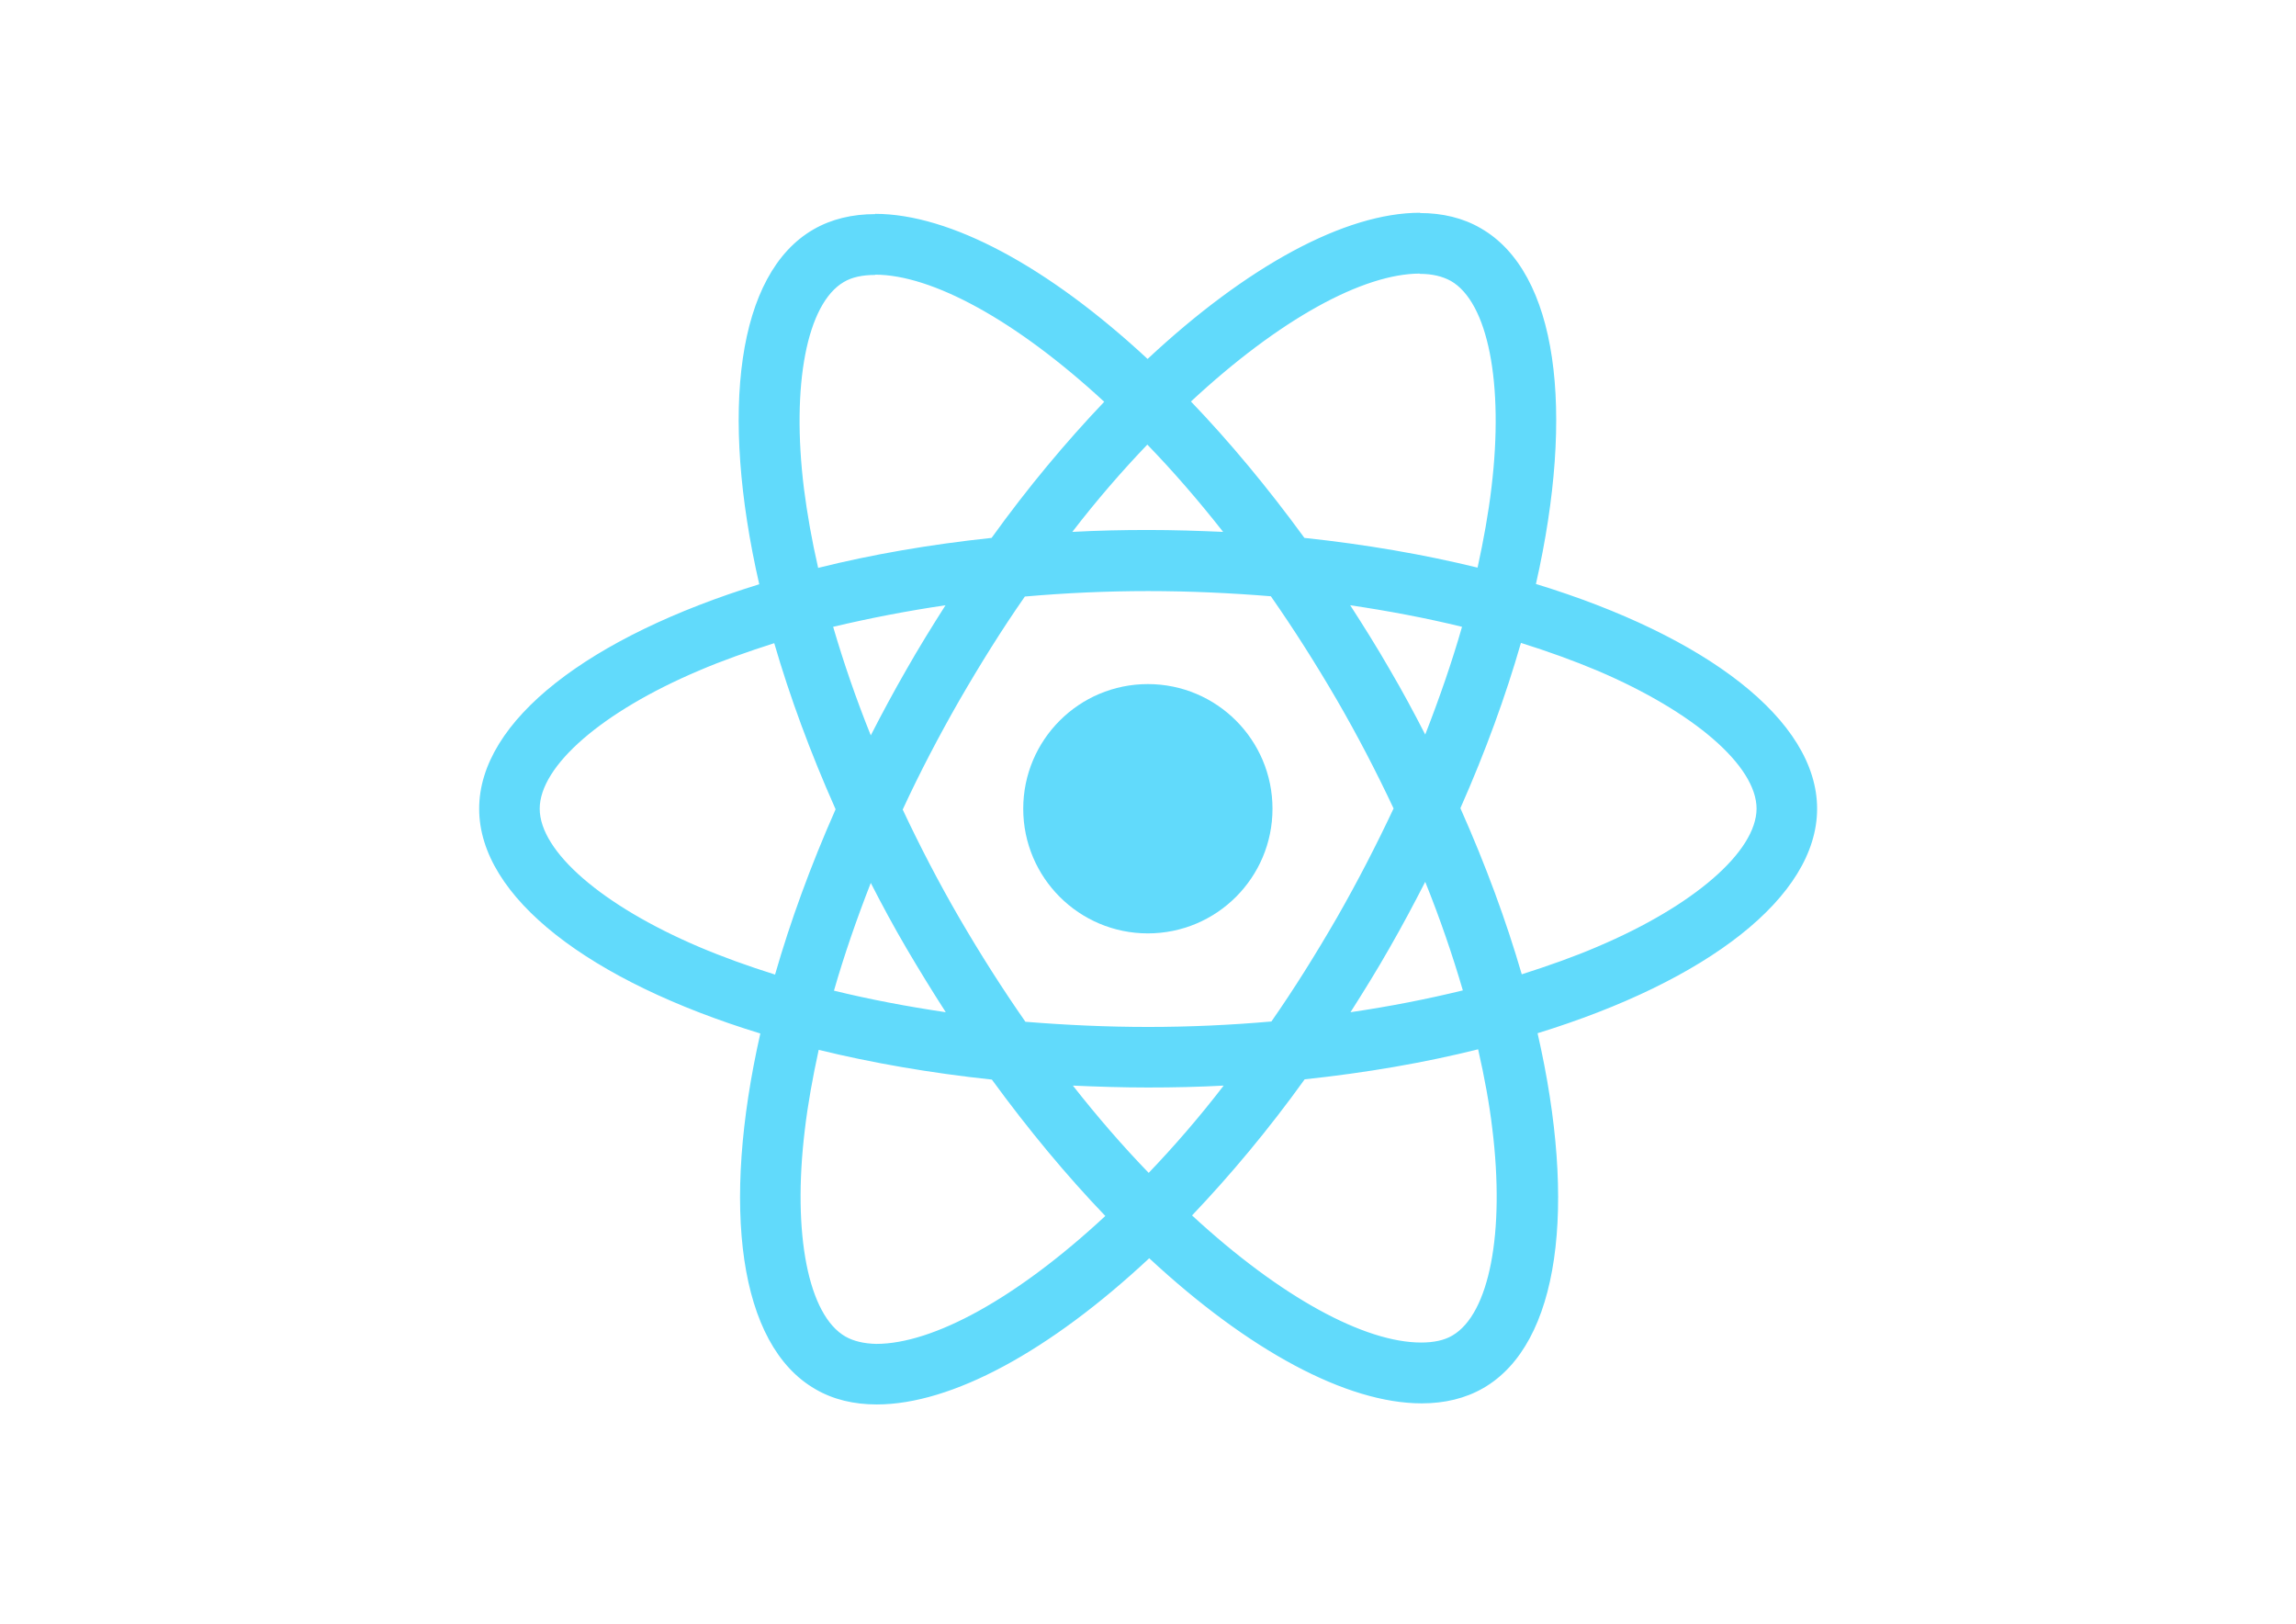
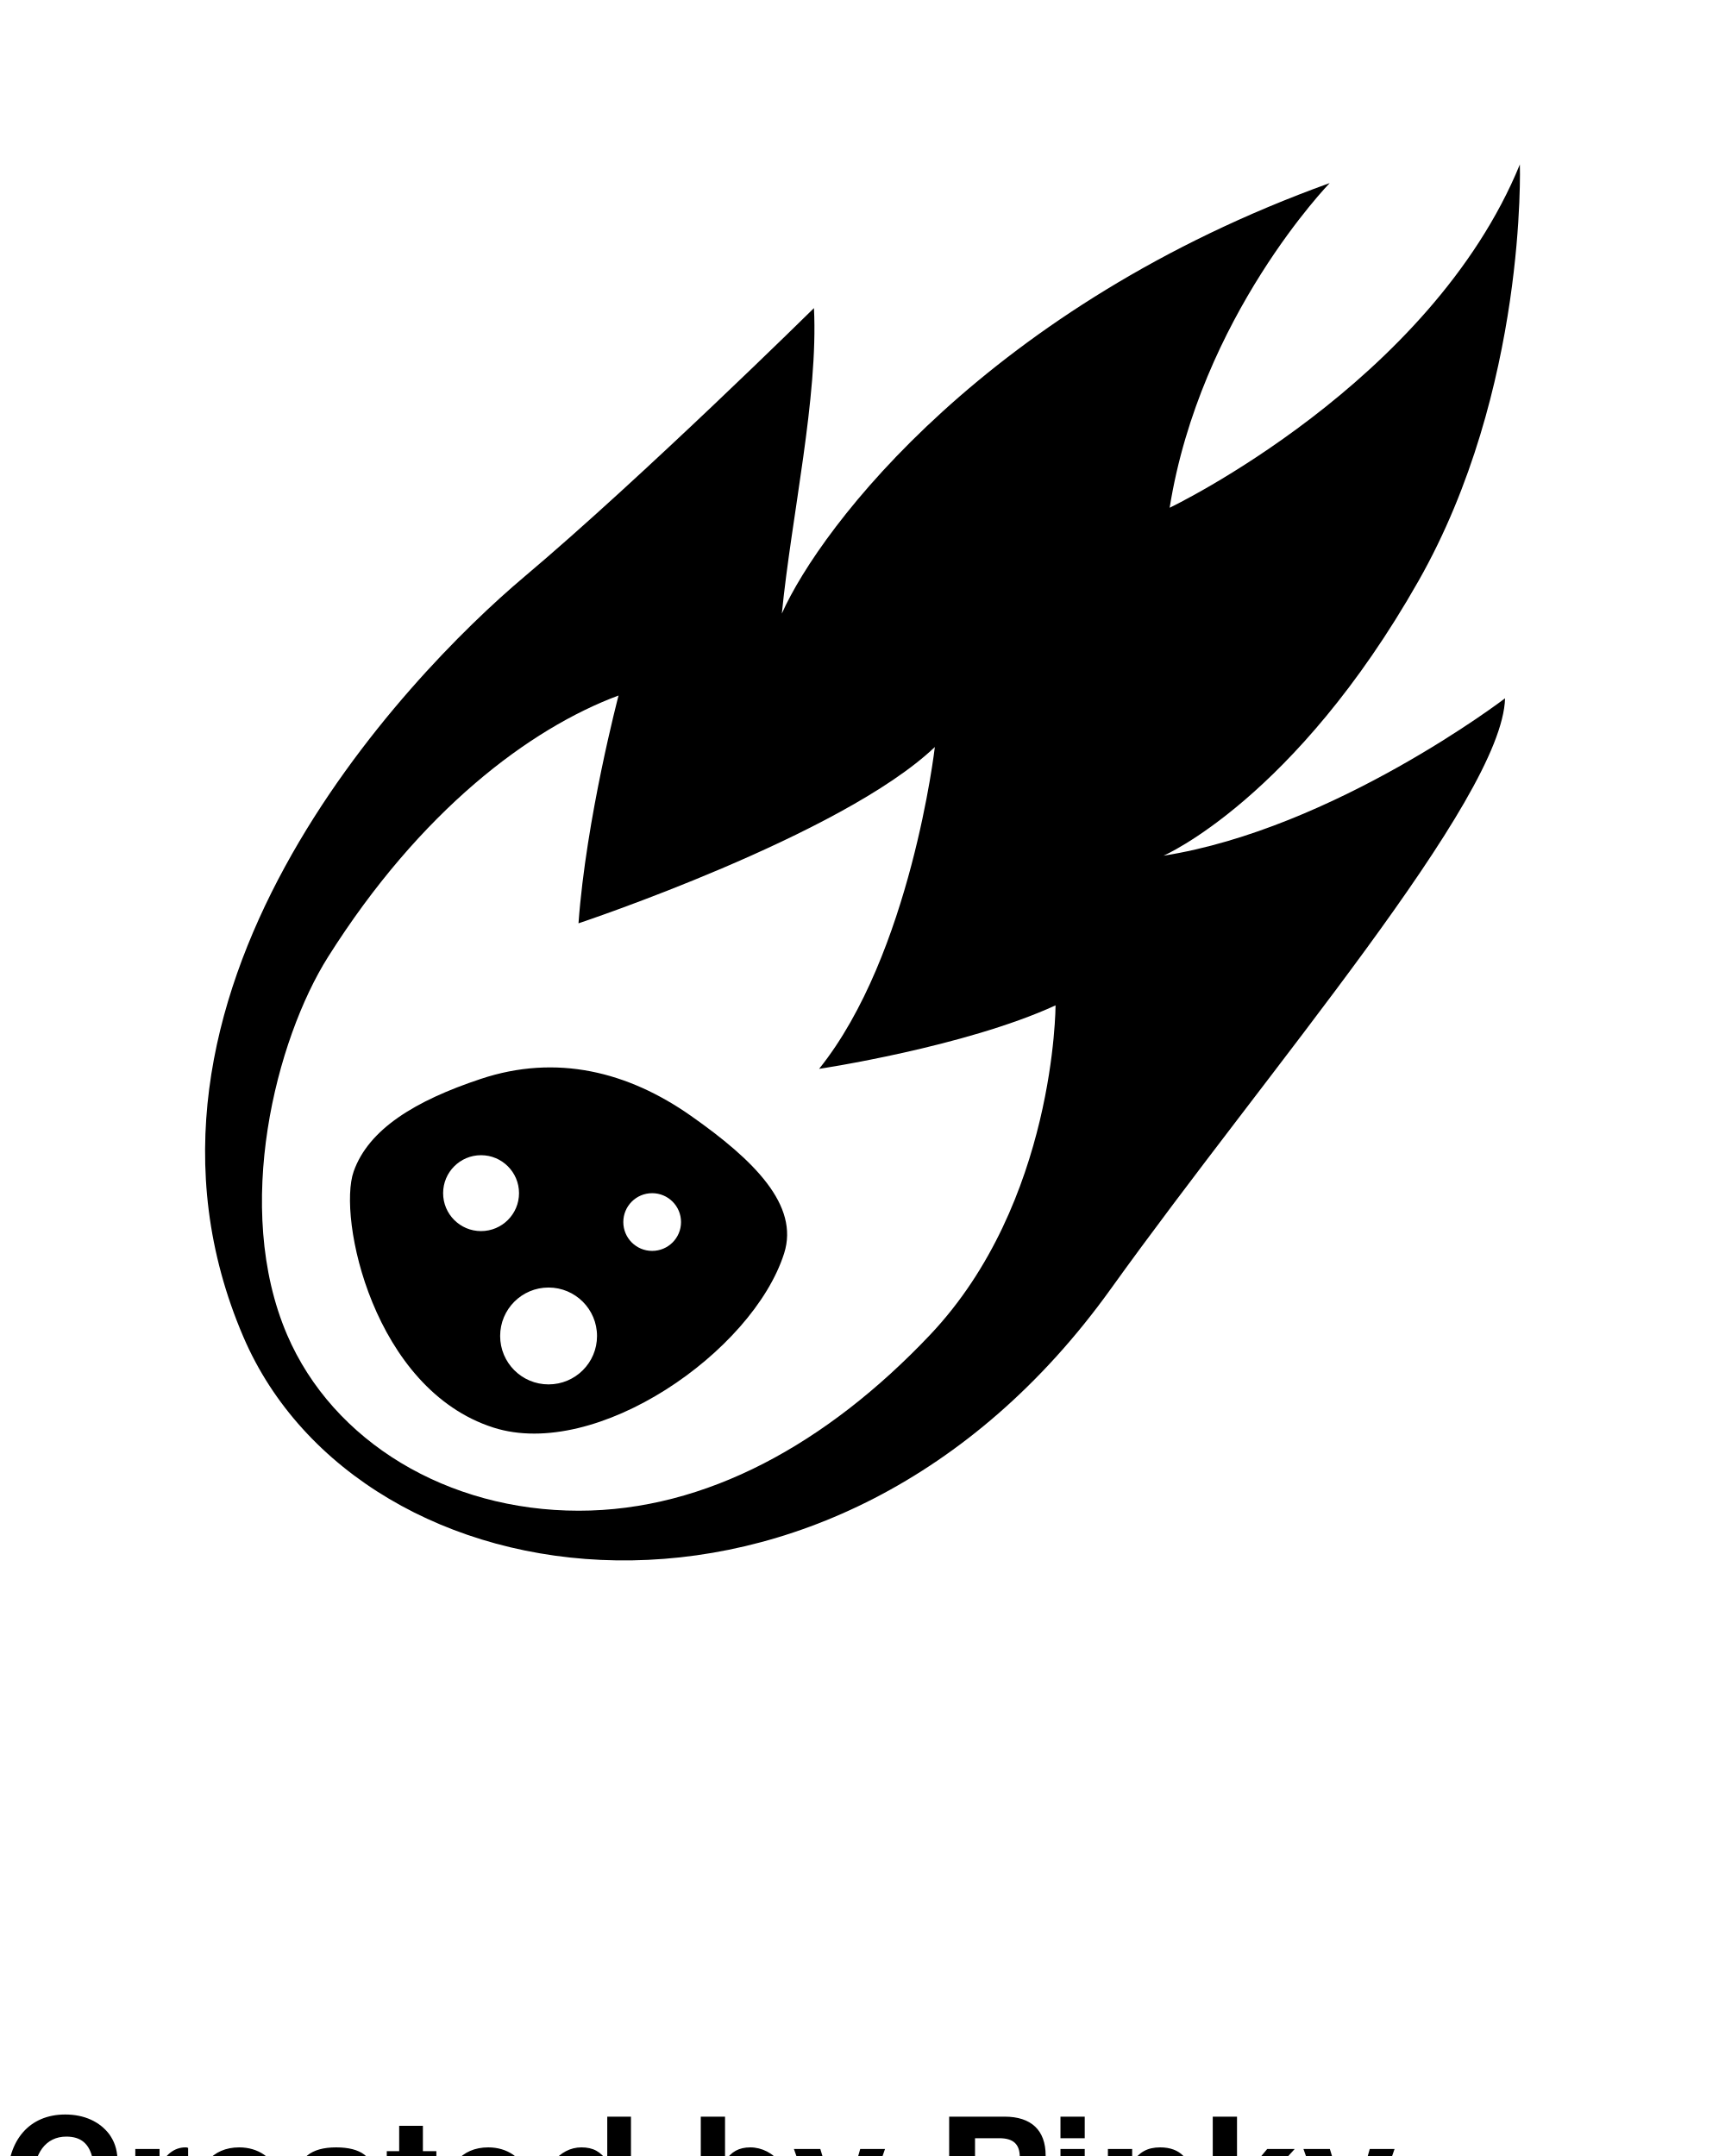
- <svg xmlns="http://www.w3.org/2000/svg" viewBox="0 0 841.9 595.3">
-   <g fill="#61DAFB">
-     <path d="M666.3 296.5c0-32.5-40.7-63.3-103.1-82.4 14.4-63.6 8-114.2-20.2-130.4-6.5-3.8-14.1-5.6-22.4-5.6v22.3c4.6 0 8.3.9 11.4 2.6 13.6 7.8 19.5 37.5 14.9 75.7-1.1 9.4-2.9 19.3-5.1 29.4-19.6-4.8-41-8.5-63.5-10.9-13.5-18.5-27.5-35.3-41.6-50 32.6-30.3 63.2-46.9 84-46.9V78c-27.5 0-63.5 19.6-99.9 53.6-36.4-33.8-72.4-53.2-99.9-53.2v22.3c20.7 0 51.4 16.5 84 46.6-14 14.7-28 31.4-41.3 49.9-22.6 2.4-44 6.1-63.6 11-2.3-10-4-19.7-5.2-29-4.7-38.2 1.1-67.9 14.6-75.8 3-1.8 6.9-2.6 11.5-2.6V78.5c-8.4 0-16 1.8-22.6 5.6-28.1 16.2-34.4 66.7-19.9 130.1-62.2 19.2-102.7 49.9-102.7 82.3 0 32.5 40.7 63.3 103.1 82.4-14.4 63.6-8 114.2 20.2 130.4 6.5 3.8 14.1 5.6 22.5 5.6 27.5 0 63.5-19.6 99.9-53.6 36.4 33.8 72.4 53.2 99.9 53.2 8.4 0 16-1.8 22.6-5.6 28.1-16.2 34.4-66.7 19.9-130.1 62-19.1 102.5-49.9 102.5-82.3zm-130.2-66.7c-3.7 12.9-8.3 26.2-13.5 39.5-4.1-8-8.4-16-13.1-24-4.6-8-9.5-15.8-14.4-23.4 14.2 2.1 27.9 4.7 41 7.9zm-45.8 106.5c-7.8 13.5-15.8 26.3-24.1 38.2-14.9 1.3-30 2-45.2 2-15.1 0-30.2-.7-45-1.9-8.3-11.9-16.4-24.6-24.2-38-7.6-13.1-14.5-26.4-20.8-39.8 6.2-13.4 13.2-26.8 20.7-39.9 7.8-13.5 15.8-26.3 24.1-38.2 14.9-1.3 30-2 45.2-2 15.1 0 30.2.7 45 1.9 8.3 11.9 16.4 24.6 24.2 38 7.6 13.1 14.5 26.4 20.8 39.8-6.3 13.4-13.2 26.8-20.7 39.9zm32.3-13c5.4 13.4 10 26.8 13.8 39.8-13.1 3.2-26.9 5.9-41.2 8 4.9-7.7 9.8-15.6 14.4-23.7 4.6-8 8.9-16.1 13-24.1zM421.2 430c-9.3-9.6-18.6-20.3-27.8-32 9 .4 18.2.7 27.5.7 9.4 0 18.7-.2 27.8-.7-9 11.7-18.3 22.4-27.5 32zm-74.4-58.9c-14.2-2.1-27.9-4.7-41-7.9 3.7-12.9 8.3-26.2 13.5-39.5 4.1 8 8.4 16 13.1 24 4.7 8 9.5 15.8 14.4 23.4zM420.7 163c9.3 9.6 18.6 20.3 27.8 32-9-.4-18.2-.7-27.5-.7-9.4 0-18.7.2-27.8.7 9-11.7 18.3-22.4 27.5-32zm-74 58.9c-4.9 7.7-9.8 15.6-14.4 23.7-4.6 8-8.9 16-13 24-5.4-13.4-10-26.8-13.8-39.8 13.1-3.1 26.9-5.8 41.2-7.9zm-90.5 125.2c-35.4-15.1-58.3-34.9-58.3-50.6 0-15.7 22.9-35.6 58.3-50.6 8.6-3.7 18-7 27.7-10.1 5.7 19.6 13.2 40 22.5 60.9-9.2 20.8-16.6 41.1-22.2 60.6-9.9-3.1-19.3-6.5-28-10.2zM310 490c-13.6-7.8-19.5-37.5-14.9-75.7 1.1-9.4 2.9-19.3 5.1-29.4 19.6 4.8 41 8.5 63.5 10.9 13.5 18.5 27.5 35.3 41.6 50-32.6 30.3-63.2 46.9-84 46.9-4.5-.1-8.3-1-11.3-2.7zm237.2-76.2c4.7 38.2-1.1 67.9-14.6 75.8-3 1.8-6.9 2.6-11.5 2.6-20.7 0-51.4-16.5-84-46.6 14-14.7 28-31.4 41.3-49.9 22.6-2.4 44-6.1 63.6-11 2.3 10.1 4.1 19.8 5.2 29.1zm38.5-66.7c-8.6 3.7-18 7-27.7 10.1-5.7-19.6-13.2-40-22.5-60.9 9.2-20.8 16.6-41.1 22.2-60.6 9.9 3.1 19.3 6.5 28.1 10.2 35.4 15.1 58.3 34.9 58.3 50.6-.1 15.7-23 35.6-58.4 50.6zM320.8 78.4z" />
-     <circle cx="420.9" cy="296.5" r="45.7" />
-     <path d="M520.5 78.1z" />
-   </g>
+ <svg xmlns="http://www.w3.org/2000/svg" version="1.1" x="0px" y="0px" viewBox="0 0 50 62.5" enable-background="new 0 0 50 50" xml:space="preserve">
+   <path d="M41.116,16.841c3.15-5.553,2.938-12.074,2.938-12.074c-2.596,6.343-10.151,9.952-10.151,9.952  c0.886-5.545,4.639-9.412,4.639-9.412c-9.872,3.558-14.746,9.935-15.88,12.479c0.283-2.846,1.058-6.272,0.931-8.854  c0,0-4.975,4.905-8.396,7.788c-3.423,2.883-12.364,12.19-8.143,22.034c3.386,7.897,17.081,9.844,25.14-1.386  c4.572-6.374,11.348-14.189,11.431-17.125c0,0-4.941,3.778-9.9,4.563C33.723,24.806,37.529,23.163,41.116,16.841z M26.953,38.702  c-2.981,3.145-6.488,5.092-10.178,5.092c-3.808,0-7.124-2.002-8.454-5.102c-1.578-3.684-0.317-8.563,1.186-10.949  c2.672-4.238,5.844-6.622,8.422-7.581c0,0-0.94,3.563-1.161,6.604c0,0,7.629-2.537,10.329-5.111c0,0-0.694,6.018-3.355,9.33  c0,0,4.225-0.633,6.854-1.841C30.595,29.145,30.595,34.859,26.953,38.702z" />
+   <path d="M20.03,32.349c-1.825-1.283-3.9-1.804-6.096-1.072c-1.897,0.63-3.246,1.453-3.682,2.68  c-0.474,1.336,0.568,6.314,4.051,7.427c2.991,0.956,7.518-2.2,8.425-5.049C23.174,34.938,21.856,33.631,20.03,32.349z   M13.943,35.688c-0.607,0-1.099-0.492-1.099-1.099c0-0.608,0.491-1.101,1.099-1.101s1.101,0.492,1.101,1.101  C15.044,35.195,14.551,35.688,13.943,35.688z M15.9,40.132c-0.776,0-1.403-0.628-1.403-1.403c0-0.776,0.627-1.405,1.403-1.405  c0.775,0,1.405,0.629,1.405,1.405C17.306,39.504,16.676,40.132,15.9,40.132z M18.903,36.262c-0.463,0-0.836-0.374-0.836-0.836  s0.373-0.837,0.836-0.837s0.837,0.375,0.837,0.837S19.366,36.262,18.903,36.262z" />
+   <text x="0" y="65" fill="#000000" font-size="5px" font-weight="bold" font-family="'Helvetica Neue', Helvetica, Arial-Unicode, Arial, Sans-serif">Created by Pinky</text>
+   <text x="0" y="70" fill="#000000" font-size="5px" font-weight="bold" font-family="'Helvetica Neue', Helvetica, Arial-Unicode, Arial, Sans-serif">from the Noun Project</text>
</svg>
